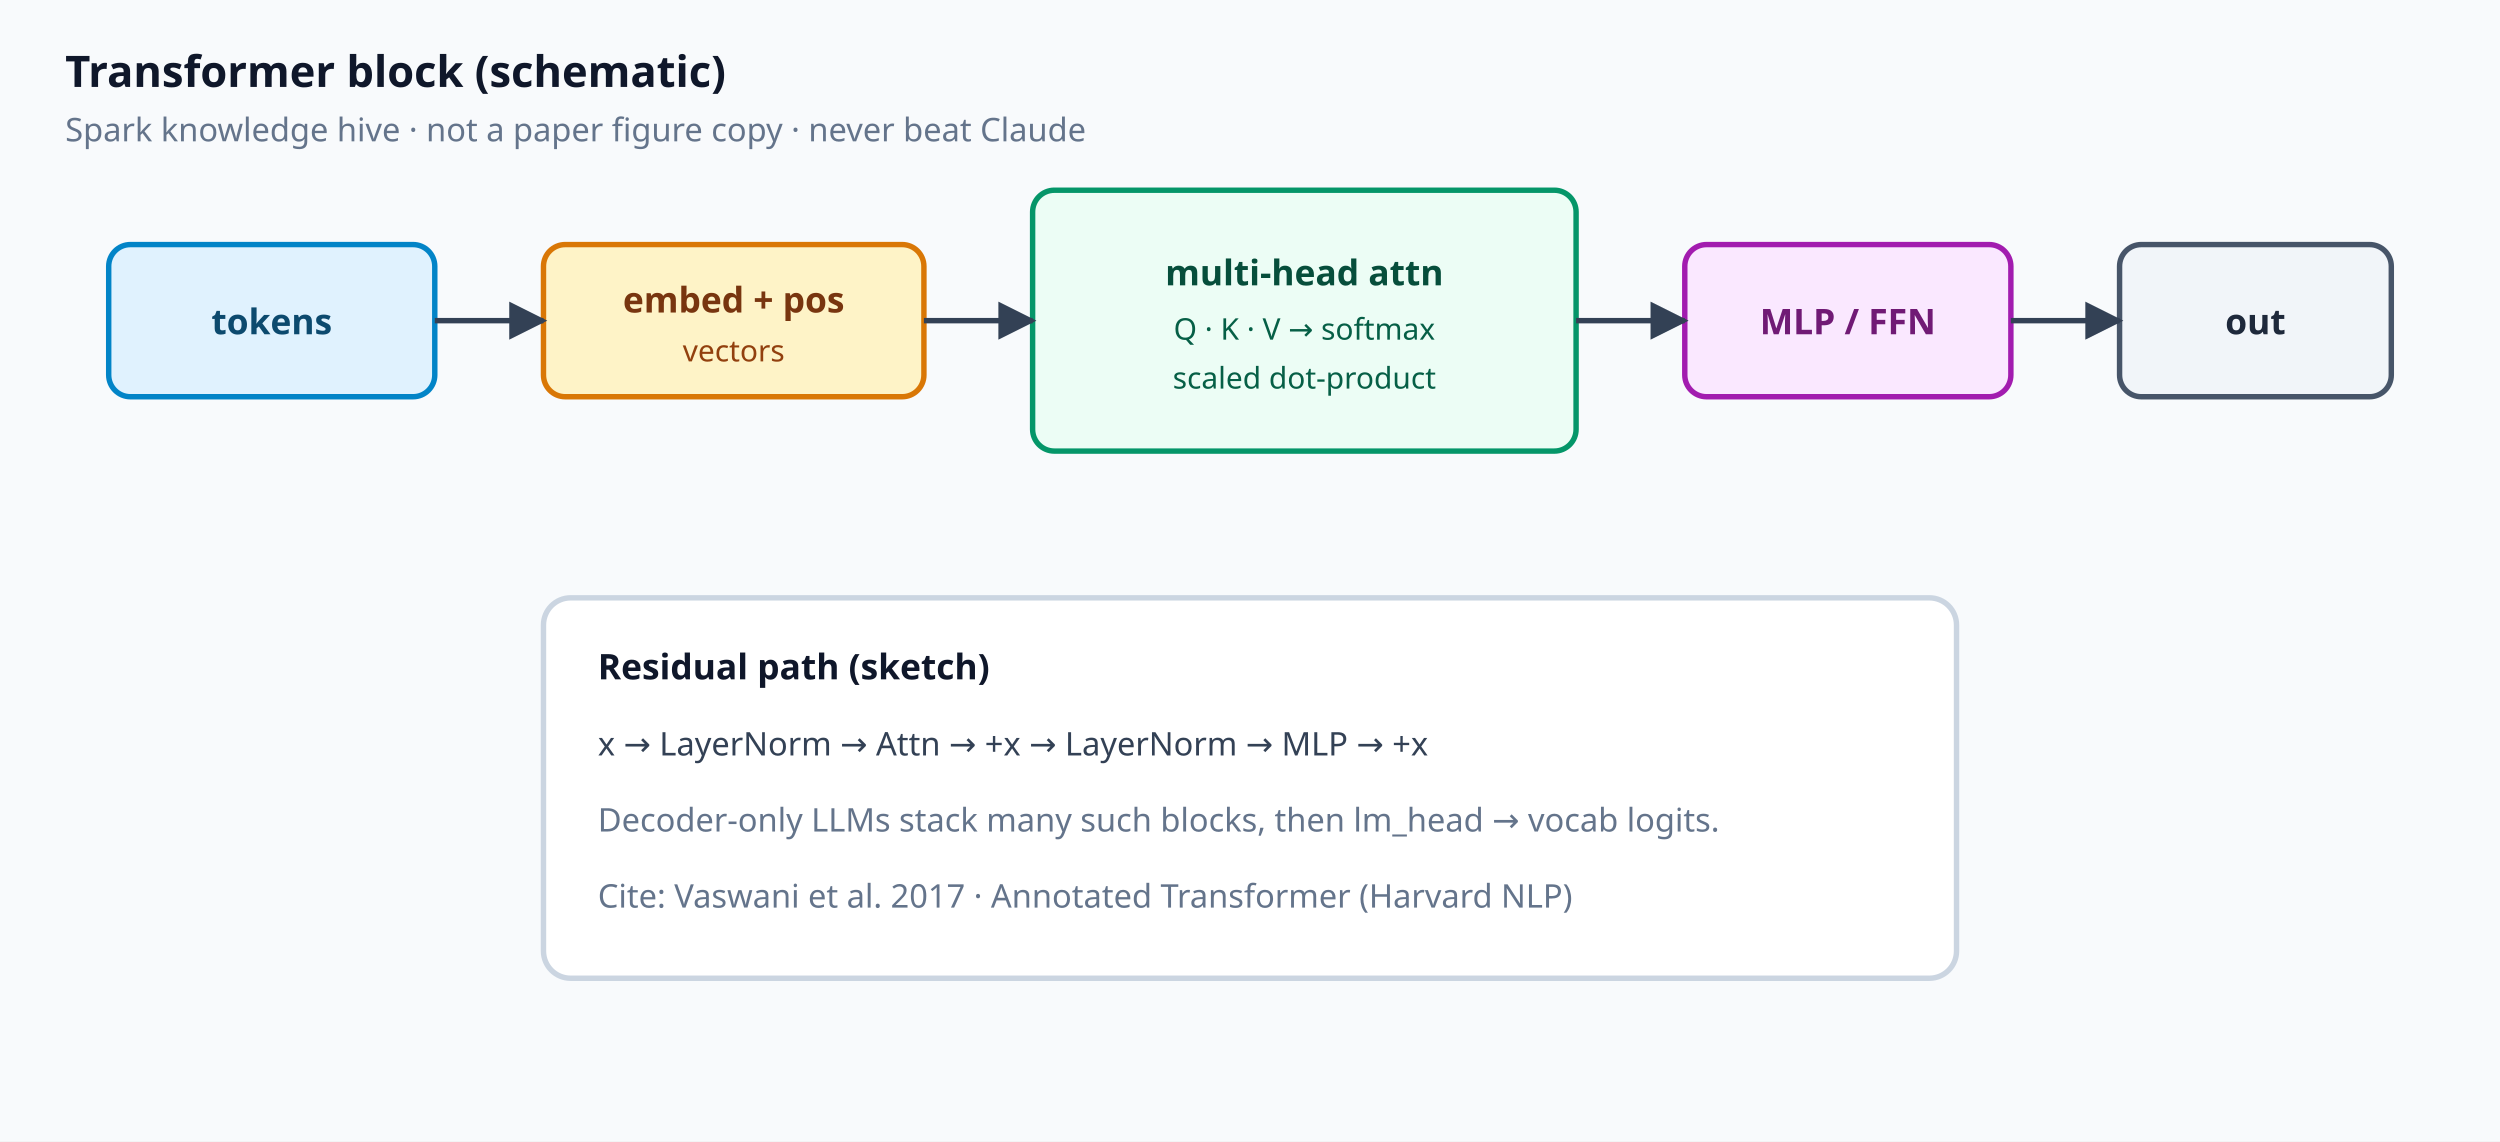
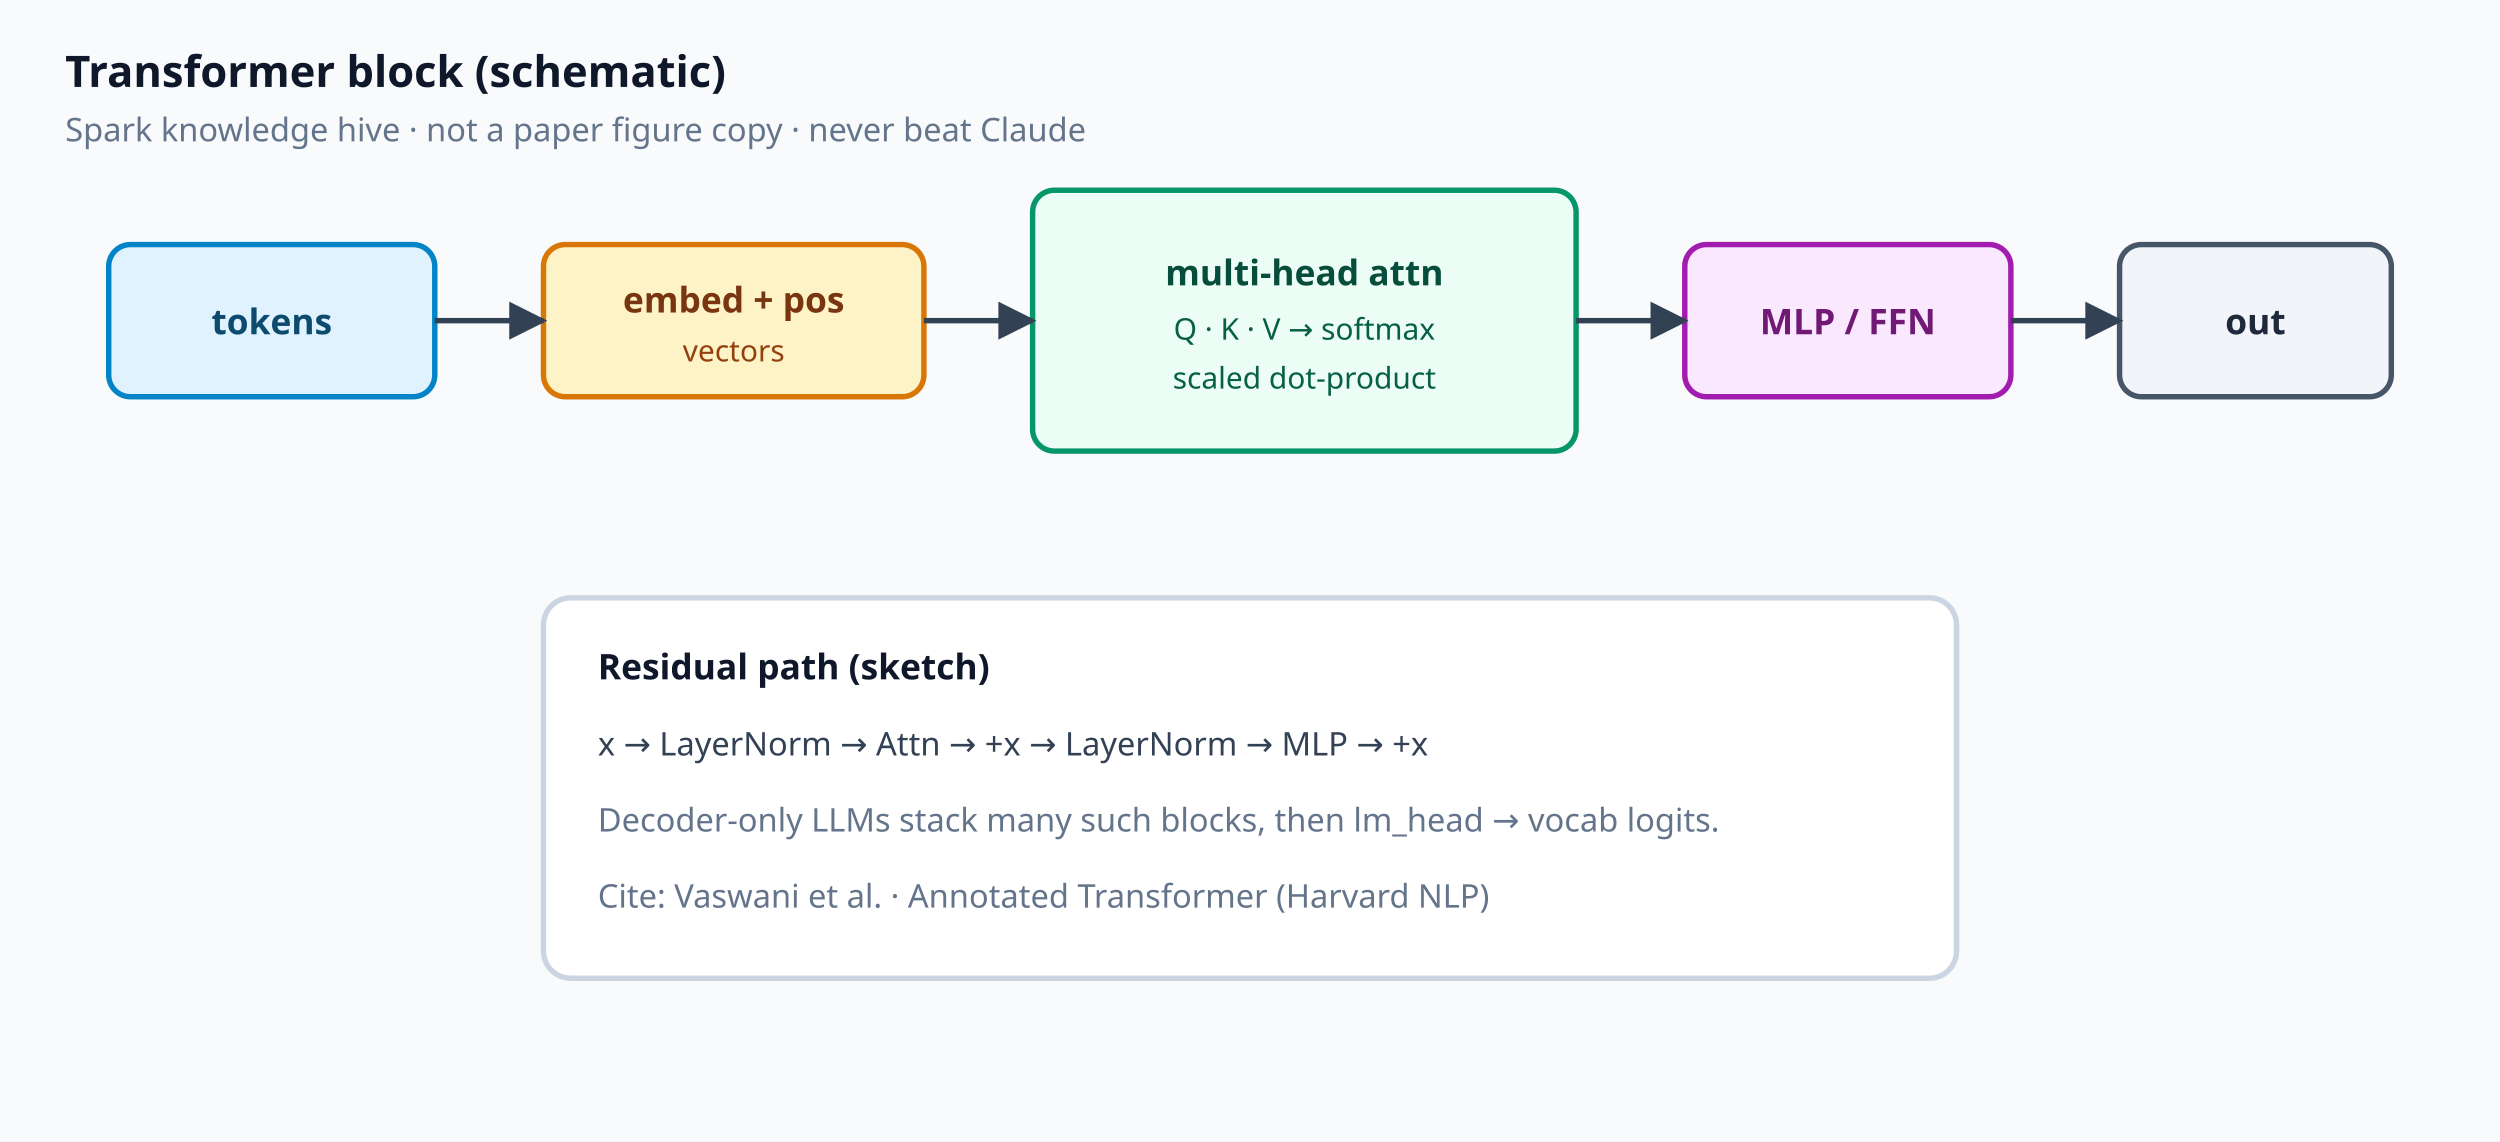
<svg xmlns="http://www.w3.org/2000/svg" viewBox="0 0 920 420" role="img" aria-labelledby="t d">
  <rect width="920" height="420" fill="#f8fafc" />
  <text x="24" y="32" font-family="ui-sans-serif,system-ui,sans-serif" font-size="16" font-weight="700" fill="#0f172a">Transformer block (schematic)</text>
  <text x="24" y="52" font-family="ui-sans-serif,system-ui,sans-serif" font-size="12" fill="#64748b">Spark knowledge hive · not a paper figure copy · never beat Claude</text>
  <rect x="40" y="90" width="120" height="56" rx="8" fill="#e0f2fe" stroke="#0284c7" stroke-width="2" />
  <text x="100" y="123" text-anchor="middle" font-family="ui-sans-serif,system-ui,sans-serif" font-size="13" font-weight="700" fill="#0c4a6e">tokens</text>
  <rect x="200" y="90" width="140" height="56" rx="8" fill="#fef3c7" stroke="#d97706" stroke-width="2" />
  <text x="270" y="115" text-anchor="middle" font-family="ui-sans-serif,system-ui,sans-serif" font-size="13" font-weight="700" fill="#78350f">embed + pos</text>
  <text x="270" y="133" text-anchor="middle" font-family="ui-sans-serif,system-ui,sans-serif" font-size="11" fill="#92400e">vectors</text>
  <rect x="380" y="70" width="200" height="96" rx="8" fill="#ecfdf5" stroke="#059669" stroke-width="2" />
  <text x="480" y="105" text-anchor="middle" font-family="ui-sans-serif,system-ui,sans-serif" font-size="13" font-weight="700" fill="#064e3b">multi-head attn</text>
  <text x="480" y="125" text-anchor="middle" font-family="ui-sans-serif,system-ui,sans-serif" font-size="11" fill="#065f46">Q · K · V → softmax</text>
  <text x="480" y="143" text-anchor="middle" font-family="ui-sans-serif,system-ui,sans-serif" font-size="11" fill="#065f46">scaled dot-product</text>
  <rect x="620" y="90" width="120" height="56" rx="8" fill="#fae8ff" stroke="#a21caf" stroke-width="2" />
  <text x="680" y="123" text-anchor="middle" font-family="ui-sans-serif,system-ui,sans-serif" font-size="13" font-weight="700" fill="#701a75">MLP / FFN</text>
  <rect x="780" y="90" width="100" height="56" rx="8" fill="#f1f5f9" stroke="#475569" stroke-width="2" />
  <text x="830" y="123" text-anchor="middle" font-family="ui-sans-serif,system-ui,sans-serif" font-size="13" font-weight="700" fill="#1e293b">out</text>
  <defs>
    <marker id="a" viewBox="0 0 10 10" refX="9" refY="5" markerWidth="7" markerHeight="7" orient="auto-start-reverse">
      <path d="M0 0 L10 5 L0 10z" fill="#334155" />
    </marker>
  </defs>
  <line x1="160" y1="118" x2="200" y2="118" stroke="#334155" stroke-width="2" marker-end="url(#a)" />
  <line x1="340" y1="118" x2="380" y2="118" stroke="#334155" stroke-width="2" marker-end="url(#a)" />
  <line x1="580" y1="118" x2="620" y2="118" stroke="#334155" stroke-width="2" marker-end="url(#a)" />
  <line x1="740" y1="118" x2="780" y2="118" stroke="#334155" stroke-width="2" marker-end="url(#a)" />
  <rect x="200" y="220" width="520" height="140" rx="10" fill="#fff" stroke="#cbd5e1" stroke-width="2" />
  <text x="220" y="250" font-family="ui-sans-serif,system-ui,sans-serif" font-size="13" font-weight="700" fill="#0f172a">Residual path (sketch)</text>
  <text x="220" y="278" font-family="ui-sans-serif,system-ui,sans-serif" font-size="12" fill="#334155">x → LayerNorm → Attn → +x → LayerNorm → MLP → +x</text>
  <text x="220" y="306" font-family="ui-sans-serif,system-ui,sans-serif" font-size="12" fill="#64748b">Decoder-only LLMs stack many such blocks, then lm_head → vocab logits.</text>
-   <text x="220" y="334" font-family="ui-sans-serif,system-ui,sans-serif" font-size="12" fill="#64748b">Cite: Vaswani et al. 2017 · Annotated Transformer (Harvard NLP)</text>
+   <text x="220" y="334" font-family="ui-sans-serif,system-ui,sans-serif" font-size="12" fill="#64748b">Cite: Vaswani et al. · Annotated Transformer (Harvard NLP)</text>
</svg>
